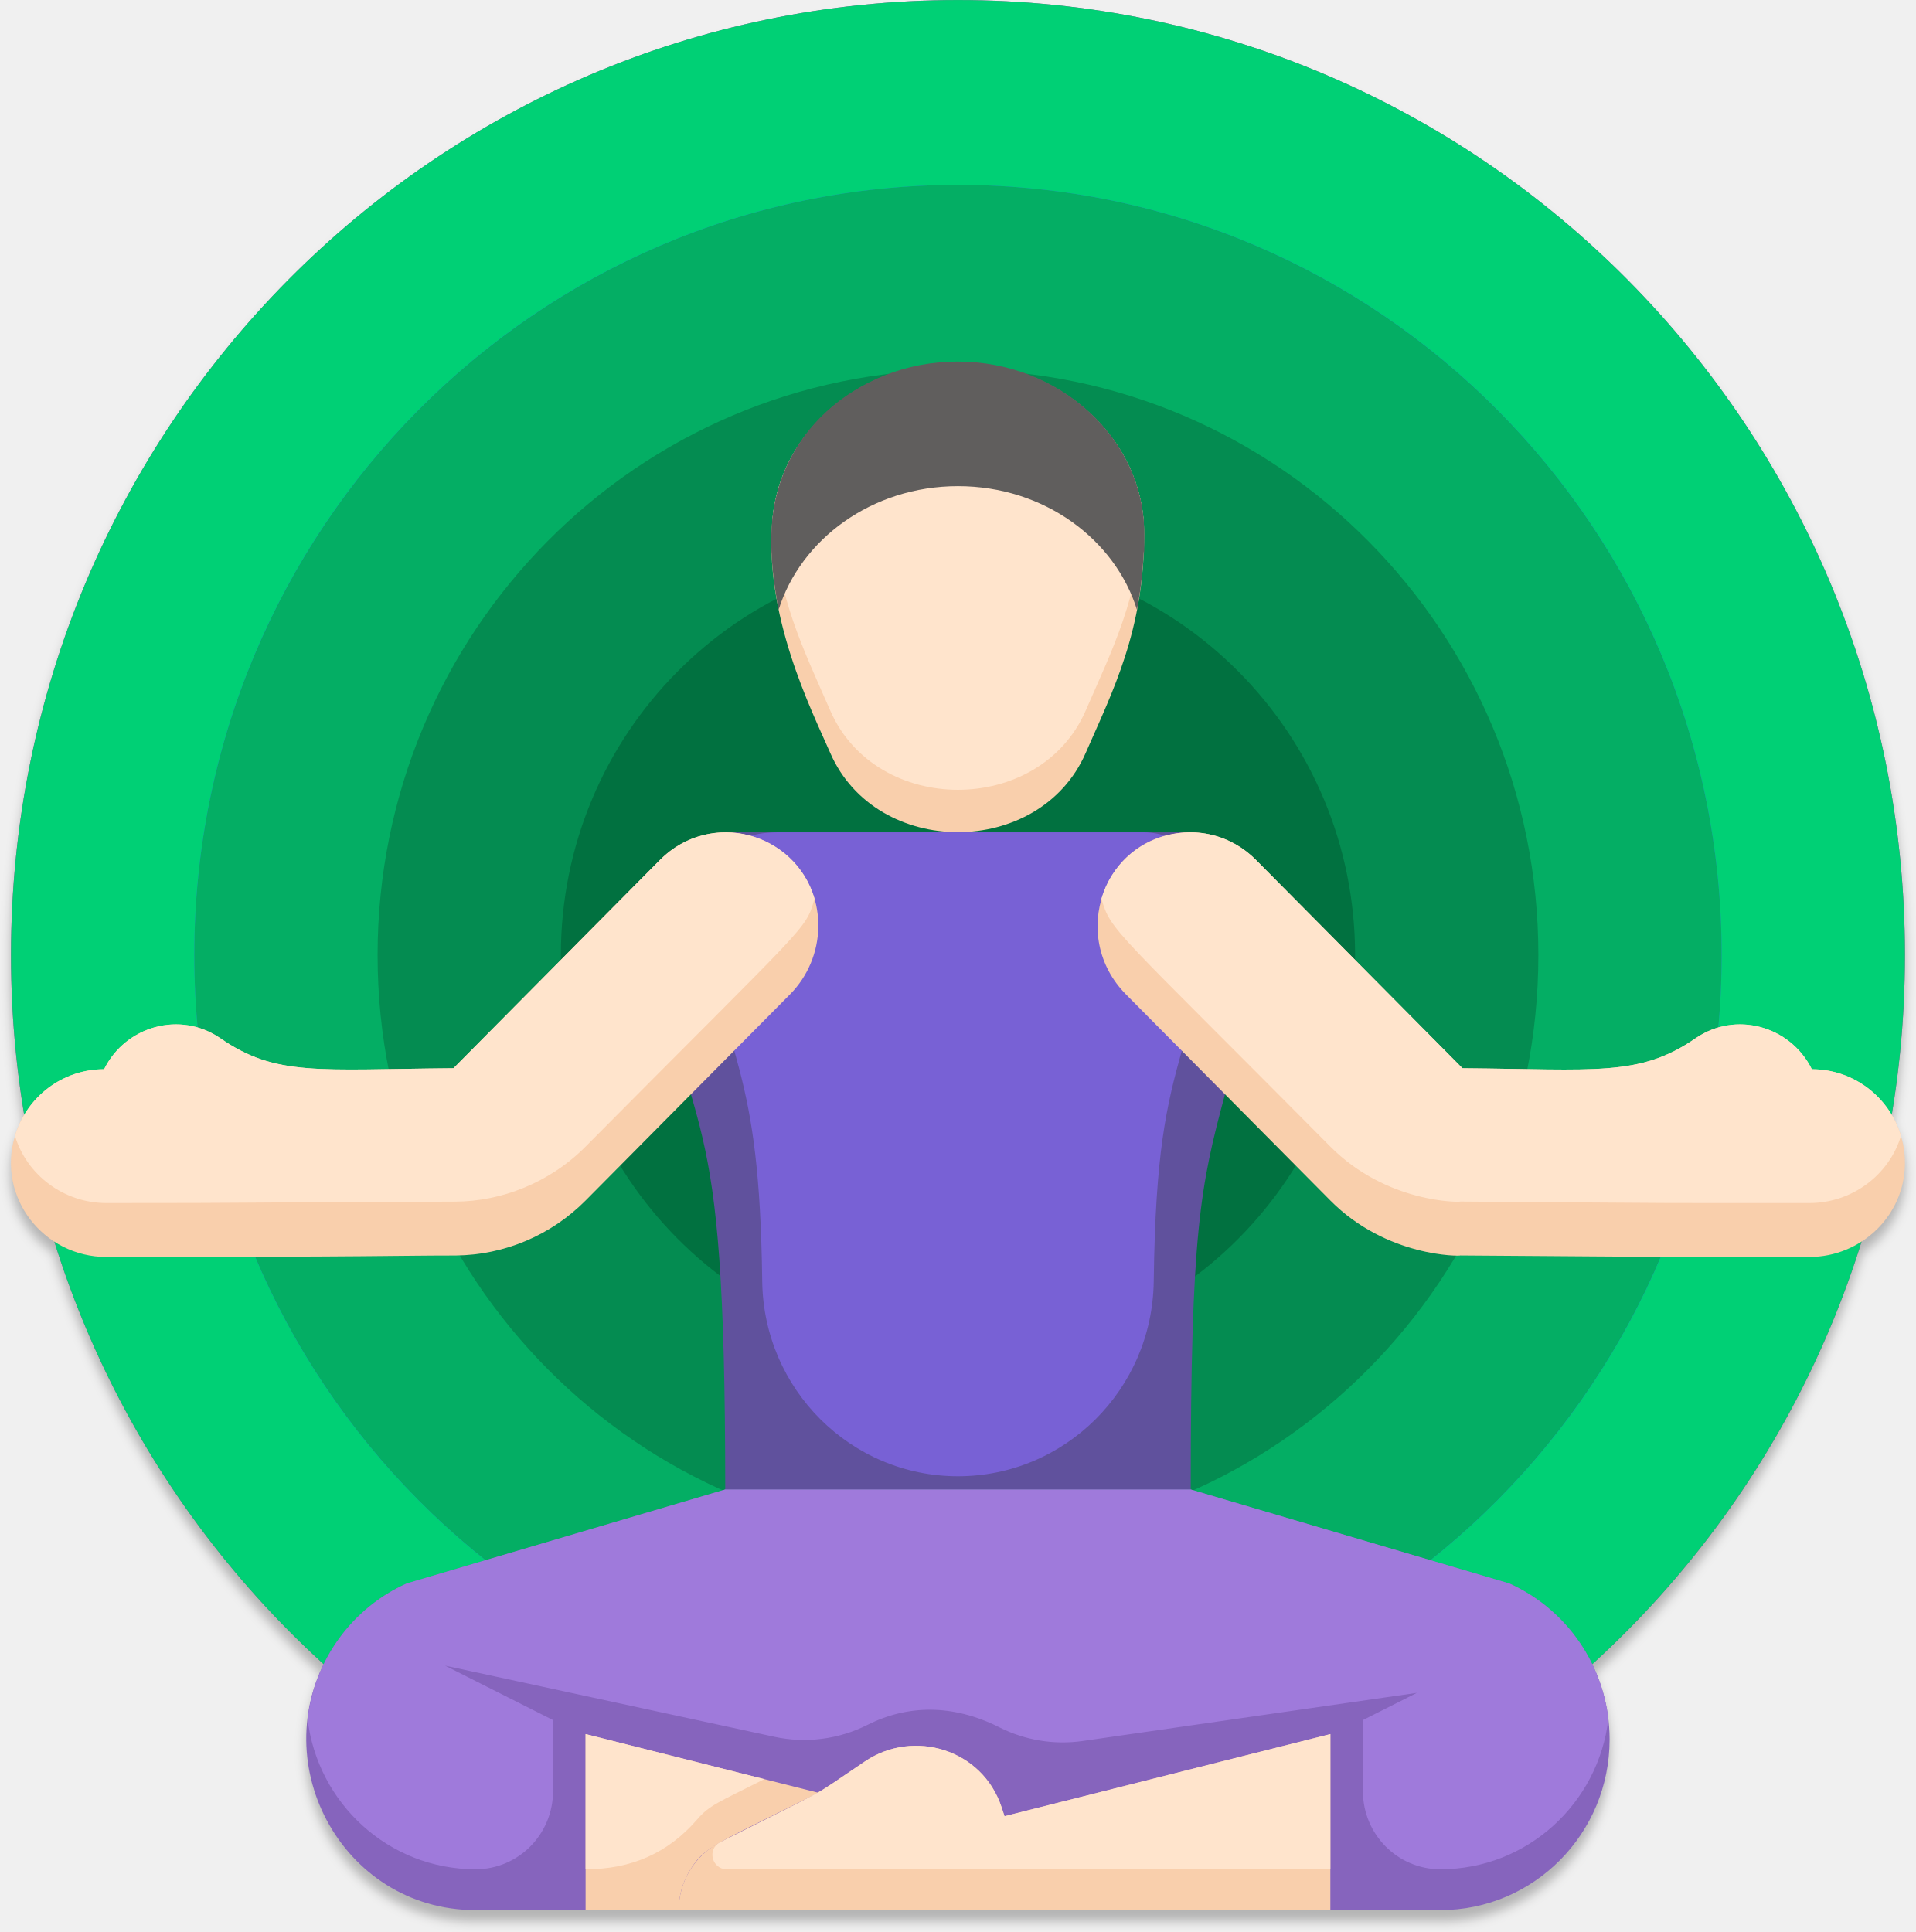
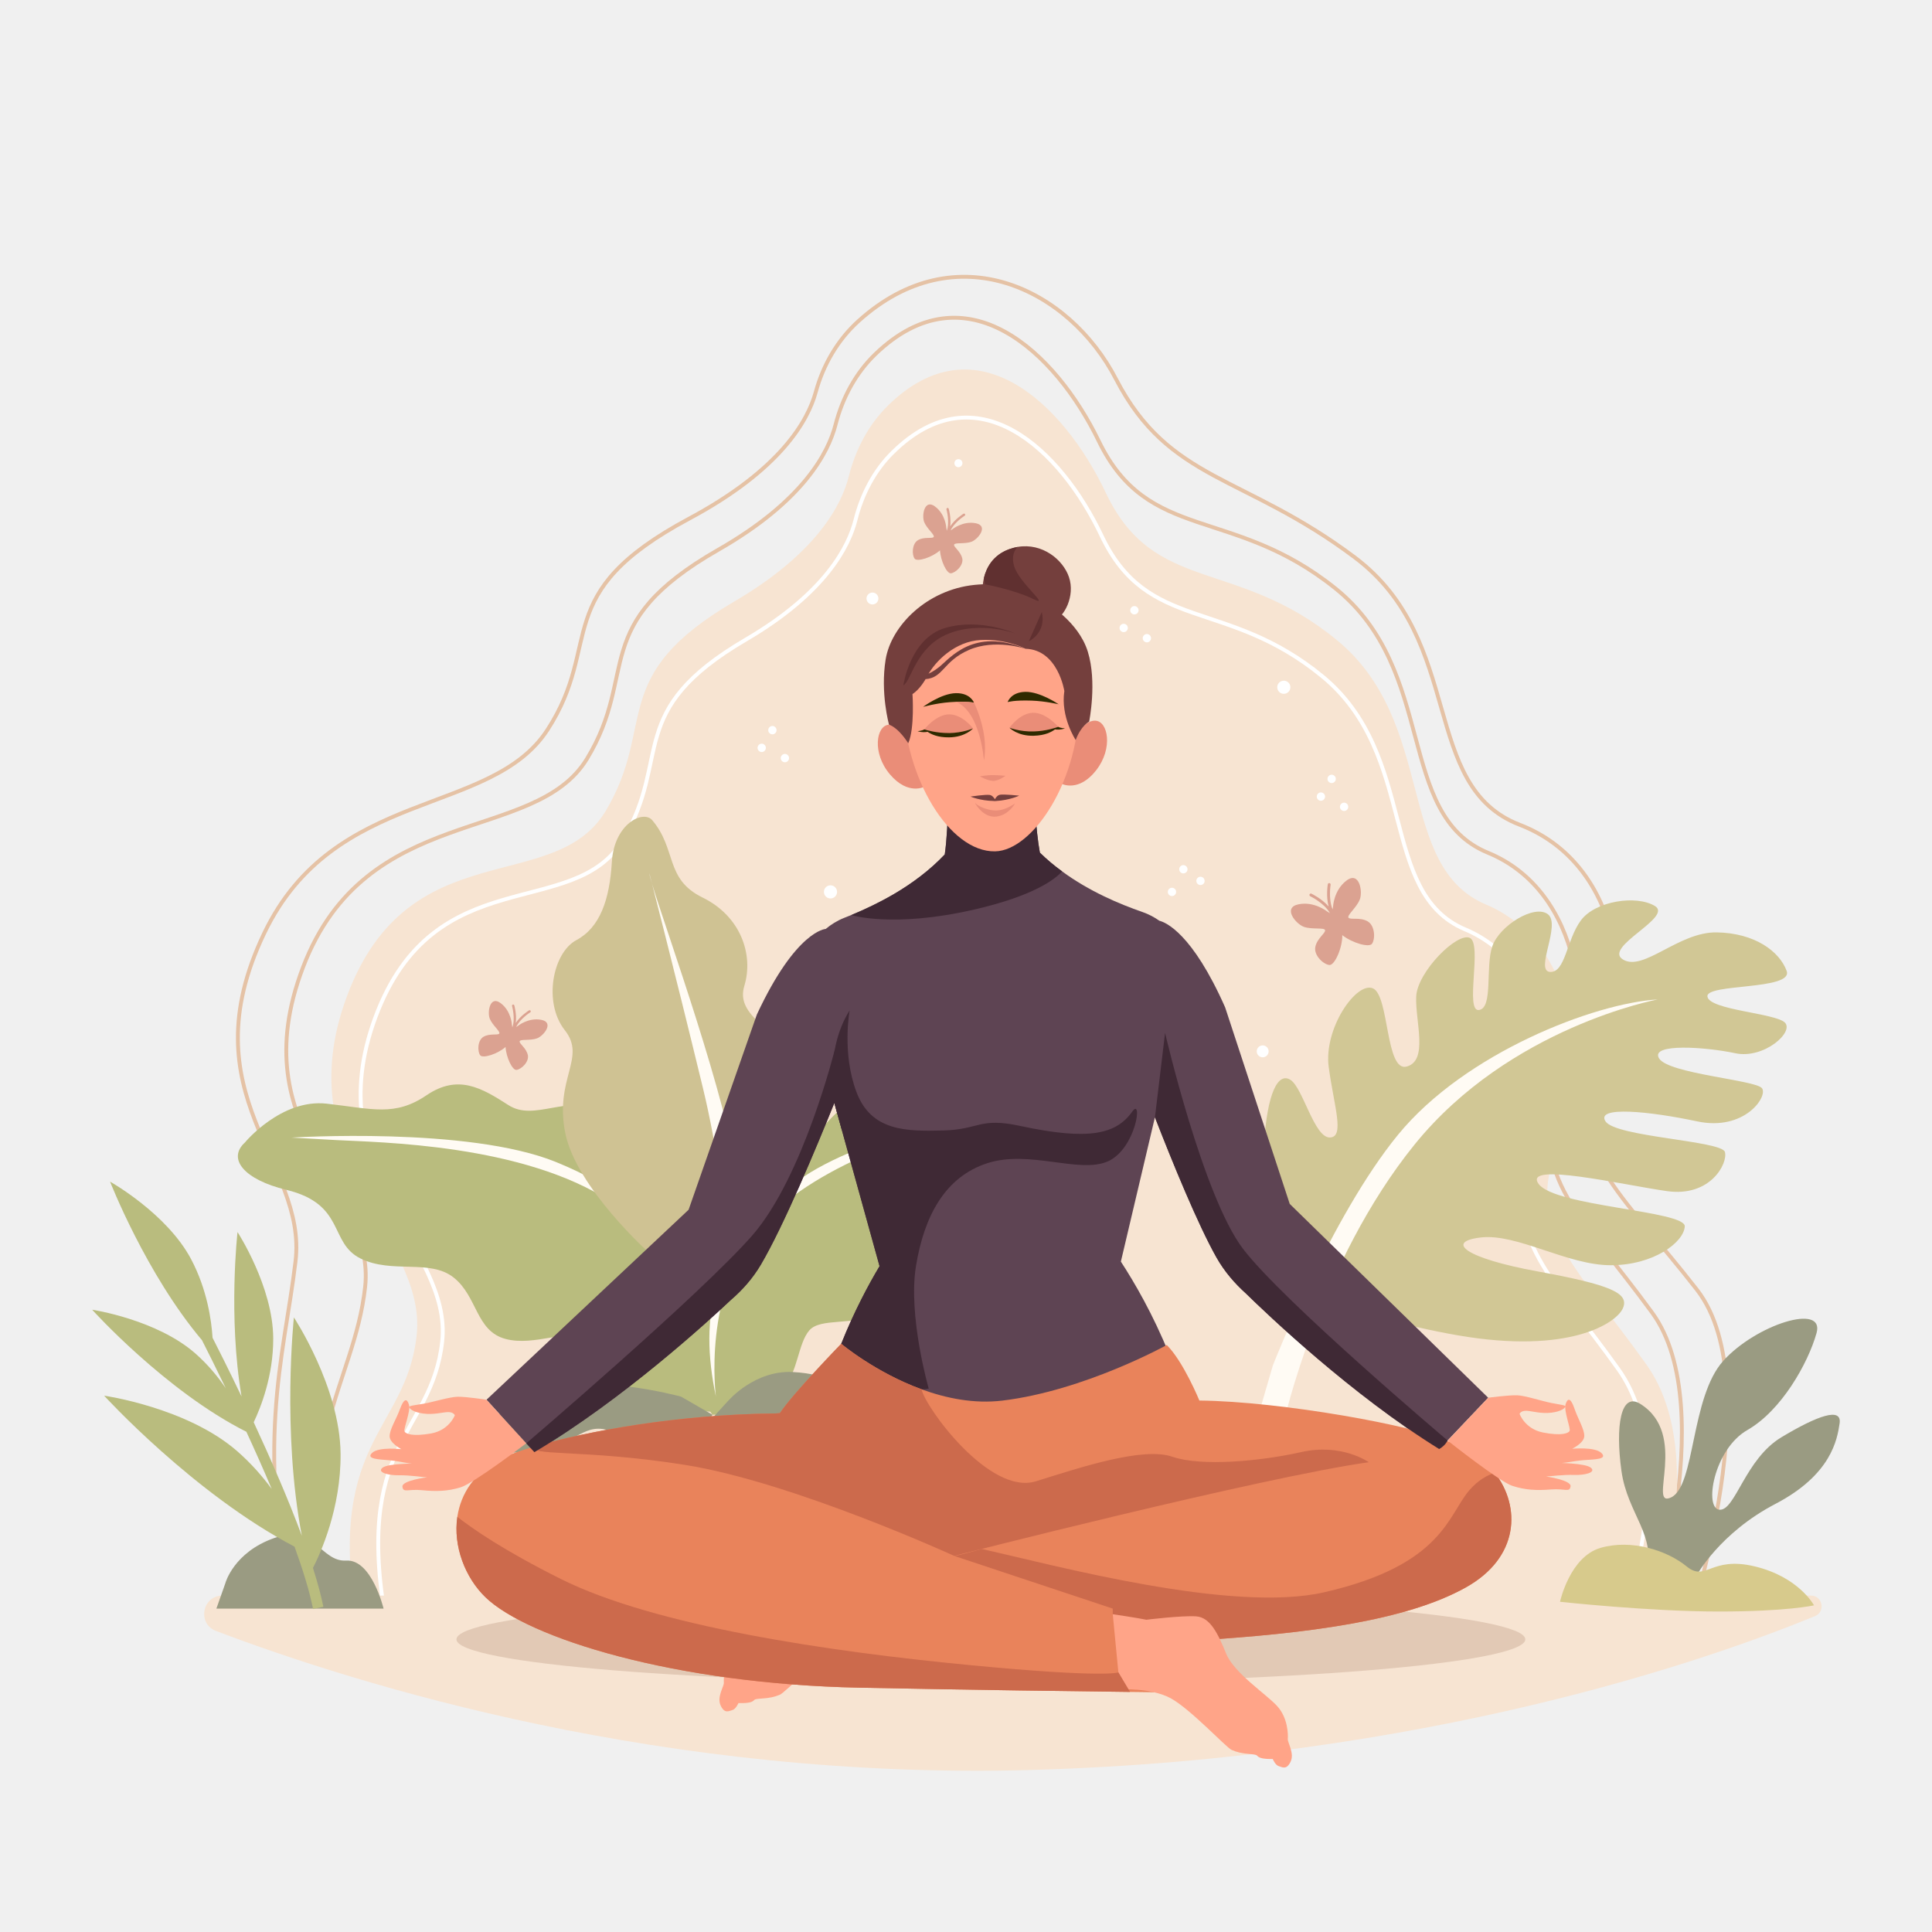
- <svg xmlns="http://www.w3.org/2000/svg" width="702" height="708" viewBox="0 0 702 708" fill="none">
-   <g filter="url(#filter0_d)">
-     <path d="M351.014 699.981C542.647 699.981 697.996 543.289 697.996 350C697.996 156.71 542.647 0.018 351.014 0.018C159.381 0.018 4.032 156.71 4.032 350C4.032 543.289 159.381 699.981 351.014 699.981Z" fill="#AF469A" />
-     <path d="M351.014 699.981C542.647 699.981 697.996 543.289 697.996 350C697.996 156.71 542.647 0.018 351.014 0.018C159.381 0.018 4.032 156.71 4.032 350C4.032 543.289 159.381 699.981 351.014 699.981Z" fill="#00D075" />
-     <path d="M351.017 632.243C505.559 632.243 630.841 505.879 630.841 350C630.841 194.121 505.559 67.757 351.017 67.757C196.474 67.757 71.193 194.121 71.193 350C71.193 505.879 196.474 632.243 351.017 632.243Z" fill="#279ED6" />
-     <path d="M351.017 632.243C505.559 632.243 630.841 505.879 630.841 350C630.841 194.121 505.559 67.757 351.017 67.757C196.474 67.757 71.193 194.121 71.193 350C71.193 505.879 196.474 632.243 351.017 632.243Z" fill="#04AE64" />
-     <path d="M351.017 564.505C468.469 564.505 563.683 468.468 563.683 350C563.683 231.532 468.469 135.495 351.017 135.495C233.565 135.495 138.351 231.532 138.351 350C138.351 468.468 233.565 564.505 351.017 564.505Z" fill="#048C51" />
-     <path d="M351.017 496.766C431.379 496.766 496.525 431.057 496.525 350C496.525 268.943 431.379 203.234 351.017 203.234C270.655 203.234 205.508 268.943 205.508 350C205.508 431.057 270.655 496.766 351.017 496.766Z" fill="#017140" />
-     <path d="M419.238 195.556C419.238 231.046 407.747 253.174 397.789 275.982C380.935 314.587 321.119 314.634 304.244 275.982C297.303 260.082 279.576 225.133 283.103 189.545C286.365 158.286 315.002 132.997 351.017 132.997C388.058 132.997 419.238 160.41 419.238 195.556Z" fill="#F9CFAC" />
-     <path d="M418.93 189.545C417.054 219.344 407.88 237.344 397.789 260.458C380.936 299.064 321.119 299.11 304.244 260.458C293.965 236.915 285.019 219.352 283.104 189.545C288.51 137.722 358.088 113.555 399.258 151.315C410.144 161.306 417.377 174.656 418.93 189.545Z" fill="#FFE4CC" />
-     <path d="M419.238 195.556C419.238 205.268 418.299 214.643 416.594 223.428C408.616 197.819 382.749 178.156 351.017 178.156C319.372 178.156 293.352 197.737 285.303 223.428C283.509 214.091 282.368 204.748 282.643 195.63C283.742 159.309 312.972 132.997 351.015 132.997C388.438 132.997 419.238 160.75 419.238 195.556Z" fill="#605E5D" />
-     <path d="M419.239 195.556C419.239 212.977 421.097 194.169 401.47 176.138C373.622 150.609 328.429 150.594 300.565 176.138C281.031 194.051 282.796 212.961 282.796 195.556C282.796 161.323 312.877 132.496 350.921 132.496C388.342 132.496 419.239 160.75 419.239 195.556Z" fill="#605E5D" />
-     <path d="M453.642 313.929C448.241 308.468 441.274 305.518 434.18 305.081C432.892 304.993 443.771 305.025 269.714 305.025C261.865 305.025 254.182 308.073 248.391 313.929C235.17 330.603 236.398 329.046 235.701 329.947C253.73 427.308 265.737 393.447 265.737 545.846H436.296C436.296 451.557 439.813 434.598 448.857 401.001C465.325 341.904 460.208 355.477 461.365 353.711C463.807 343.281 466.332 330.295 466.332 329.918C465.637 329.063 467.218 331.05 453.642 313.929Z" fill="#60519D" />
-     <path d="M436.935 312.48C432.016 307.504 425.547 305.023 419.09 305.023C404.738 305.023 299.892 305.023 285.391 305.023C268.168 305.023 265.157 312.319 254.479 325.885C266.745 391.899 278.265 389.874 279.291 469.533C279.802 509.139 311.749 540.988 351.018 540.988C390.178 540.988 422.234 509.247 422.746 469.533C423.354 422.284 427.395 405.32 433.01 385.089C444.64 343.242 442.616 348.129 443.394 345.775C445.09 338.607 447.559 326.341 447.559 325.871C446.969 325.148 448.397 326.944 436.935 312.48Z" fill="#7861D5" />
-     <path d="M289.469 364.394C249.415 404.796 262.101 391.998 214.575 439.937C201.927 452.694 184.815 459.92 166.949 460.089C144.94 460.089 140.263 460.625 38.957 460.625C15.996 460.625 -1.294 438.726 5.49 416.271C9.806 401.759 23.062 391.828 38.145 391.828C46.05 375.882 66.128 370.406 80.721 380.468C101.205 394.61 116.509 391.861 166.165 391.462L241.843 315.115C255.258 301.612 276.924 301.657 290.281 315.312C303.535 328.916 302.797 350.951 289.469 364.394Z" fill="#F9CFAC" />
-     <path d="M589.781 637.424C589.781 671.961 562.035 699.982 527.759 699.982H174.274C124.804 699.982 95.705 644.532 122.268 603.339C128.673 593.387 137.872 585.267 149.075 580.253L265.738 545.844H436.296L552.959 580.253C575.38 590.302 589.781 612.747 589.781 637.424Z" fill="#8664BD" />
-     <path d="M589.336 629.978C585.677 660.796 559.683 685.016 527.759 685.016C512.139 685.016 499.395 672.251 499.395 656.406V630.341L519.178 620.364L396.772 638.001C386.302 639.51 375.624 637.762 366.165 632.991C349.034 624.352 332.399 624.764 317.871 632.091C307.316 637.414 295.273 638.961 283.723 636.464L163.071 610.386L202.639 630.341V656.406C202.639 672.207 189.939 685.016 174.274 685.016C142.418 685.016 116.367 660.865 112.698 629.978C115.268 608.219 129.039 589.221 149.075 580.253L265.737 545.844H436.296L552.959 580.253C573.077 589.27 586.764 608.277 589.336 629.978Z" fill="#9F7ADB" />
-     <path d="M299.851 656.979C262.132 676.001 258.457 676.426 253.025 685.016C250.244 689.406 248.685 694.57 248.685 699.982H214.57V635.478C291.248 654.809 274.447 650.573 299.851 656.979Z" fill="#F9CFAC" />
-     <path d="M487.462 635.478V699.982H248.685C248.685 689.328 254.721 679.739 263.944 675.088C307.077 653.334 295.349 660.003 317.038 645.417C334.693 633.558 359.943 640.912 367.005 662.316L368.068 665.571L487.462 635.478Z" fill="#F9CFAC" />
-     <path d="M280.067 651.99C262.956 660.62 260.007 661.502 255.497 666.709C244.858 679 231.472 685.016 214.57 685.016V635.478L280.067 651.99Z" fill="#FFE4CC" />
-     <path d="M487.462 635.478V685.016H266.258C260.908 685.016 258.879 677.642 263.942 675.088C307.076 653.334 295.347 660.003 317.036 645.417C334.692 633.558 359.942 640.912 367.003 662.316L368.066 665.57L487.462 635.478Z" fill="#FFE4CC" />
-     <path d="M697.999 426.516C697.845 445.539 681.895 460.625 663.021 460.625C599.47 460.625 627.805 460.735 535.043 460.075C535.313 460.342 508.172 460.829 487.459 439.937C448.601 400.743 443.928 396.031 412.564 364.394C391.512 343.158 404.26 306.786 434.18 305.081C443.244 304.476 453.013 307.889 460.19 315.115L535.869 391.462C584.608 391.854 600.729 394.679 621.313 380.468C635.906 370.406 655.983 375.882 663.888 391.828C682.803 391.828 698.15 407.307 697.999 426.516Z" fill="#F9CFAC" />
-     <path d="M298.452 329.312C295.052 341.109 297.155 336.886 214.574 420.18C201.42 433.448 183.697 440.288 166.795 440.346C72.631 440.665 100.559 440.868 38.957 440.868C23.385 440.868 9.799 430.58 5.49 416.271C9.806 401.759 23.061 391.828 38.145 391.828C46.05 375.882 66.128 370.406 80.721 380.468C101.205 394.61 116.509 391.861 166.165 391.462L241.843 315.115C260.361 296.477 291.372 305.087 298.452 329.312Z" fill="#FFE4CC" />
-     <path d="M696.544 416.257C692.22 430.566 678.621 440.868 663.021 440.868C599.47 440.868 627.805 440.978 535.043 440.318C535.313 440.585 508.172 441.071 487.459 420.18C408.002 340.035 407.084 341.461 403.582 329.312C410.713 304.907 441.751 296.556 460.19 315.115L535.869 391.462C584.608 391.854 600.729 394.679 621.313 380.468C635.906 370.406 655.983 375.882 663.888 391.828C678.946 391.828 692.218 401.747 696.544 416.257Z" fill="#FFE4CC" />
+ <svg xmlns="http://www.w3.org/2000/svg" viewBox="0 0 500 500">
+   <defs>
+     <style>
+       .cls-1 {
+         fill: #2f2a00;
+       }
+ 
+       .cls-2 {
+         fill: #fff;
+       }
+ 
+       .cls-3 {
+         fill: #fffbf4;
+       }
+ 
+       .cls-4 {
+         fill: #e9835b;
+       }
+ 
+       .cls-5 {
+         stroke: #fff;
+       }
+ 
+       .cls-5, .cls-6, .cls-7 {
+         fill: none;
+       }
+ 
+       .cls-5, .cls-7 {
+         stroke-miterlimit: 10;
+       }
+ 
+       .cls-8 {
+         fill: #3f2935;
+       }
+ 
+       .cls-9 {
+         fill: #dba291;
+       }
+ 
+       .cls-10 {
+         fill: #ffa488;
+       }
+ 
+       .cls-11 {
+         fill: #9a9b82;
+       }
+ 
+       .cls-12 {
+         fill: #cfc293;
+       }
+ 
+       .cls-13 {
+         fill: #603030;
+       }
+ 
+       .cls-14 {
+         fill: #b9bc7e;
+       }
+ 
+       .cls-15 {
+         fill: #f7e4d2;
+       }
+ 
+       .cls-16 {
+         fill: #d1c795;
+       }
+ 
+       .cls-17 {
+         fill: #743f3d;
+       }
+ 
+       .cls-18 {
+         fill: #d7ca8c;
+       }
+ 
+       .cls-19 {
+         fill: #e2c9b5;
+       }
+ 
+       .cls-20 {
+         fill: #ea8d78;
+       }
+ 
+       .cls-21 {
+         fill: #5e4453;
+       }
+ 
+       .cls-7 {
+         stroke: #e5c2a5;
+       }
+ 
+       .cls-22 {
+         fill: #cc6a4c;
+       }
+     </style>
+   </defs>
+   <g id="BACKGROUND">
+     <rect class="cls-6" width="500" height="500" />
  </g>
-   <defs>
-     <filter id="filter0_d" x="0" y="0" width="702" height="708" filterUnits="userSpaceOnUse" color-interpolation-filters="sRGB">
-       <feFlood flood-opacity="0" result="BackgroundImageFix" />
-       <feColorMatrix in="SourceAlpha" type="matrix" values="0 0 0 0 0 0 0 0 0 0 0 0 0 0 0 0 0 0 127 0" />
-       <feOffset dy="4" />
-       <feGaussianBlur stdDeviation="2" />
-       <feColorMatrix type="matrix" values="0 0 0 0 0 0 0 0 0 0 0 0 0 0 0 0 0 0 0.25 0" />
-       <feBlend mode="normal" in2="BackgroundImageFix" result="effect1_dropShadow" />
-       <feBlend mode="normal" in="SourceGraphic" in2="effect1_dropShadow" result="shape" />
-     </filter>
-   </defs>
+   <g id="OBJECT">
+     <g>
+       <path class="cls-7" d="M425.9,424.8s19.89-60.06,1.71-85.03c-18.18-24.97-32.6-35.99-23.49-56.13,9.11-20.14,5.05-53.05-19.02-62.94-24.08-9.89-12.9-47.1-39.56-68.47-26.66-21.37-48.39-11.7-61.17-38.06-11.22-23.15-34.51-44.97-57.81-22.54-5.11,4.92-8.54,11.33-10.32,18.27-1.86,7.26-8.37,19.82-30.35,32.38-33.82,19.33-20.41,31.79-33.99,54.11-13.58,22.33-57.13,11.09-73.47,53.92-16.34,42.83,18.92,57.21,16.06,82.81-2.86,25.6-19.8,39.57-9.48,90.97" />
+       <path class="cls-7" d="M435.51,425.45s23.27-66.45,3.65-91.68c-19.62-25.24-35.17-36.37-25.34-56.72s5.45-53.61-20.52-63.6c-25.98-9.99-13.92-47.6-42.68-69.19-28.76-21.59-48.01-19.53-61.8-46.16-12.11-23.39-41.43-37.74-66.58-15.07-5.51,4.97-9.21,11.45-11.13,18.46-2.01,7.33-9.03,20.03-32.75,32.72-36.49,19.53-22.02,32.12-36.68,54.68-14.66,22.56-55.17,14.82-73.29,52.61-20.2,42.14,11.18,59.08,8.09,84.95-3.09,25.87-10.84,46.41,.29,98.35" />
+       <path class="cls-15" d="M229.74,105.03c-4.99,4.92-8.34,11.33-10.08,18.27-1.82,7.26-8.18,19.82-29.65,32.38-33.03,19.33-19.93,31.79-33.2,54.11-13.27,22.33-51.06,5.2-67.02,48.03-15.96,42.83,20.83,62.16,18.04,87.77s-24.76,27.11-14.68,78.51H426.11s17.76-45.95,0-70.93c-17.76-24.97-31.84-36-22.94-56.13,8.9-20.14,4.94-53.05-18.58-62.94-23.52-9.89-12.6-47.1-38.64-68.47-26.04-21.37-47.26-11.7-59.75-38.06-10.96-23.15-33.71-44.97-56.47-22.54Z" />
+       <path class="cls-5" d="M231.05,117.06c-4.77,4.7-7.98,10.84-9.64,17.47-1.74,6.94-7.82,18.96-28.36,30.98-31.59,18.49-19.07,30.41-31.76,51.76-12.69,21.35-48.84,4.97-64.11,45.94-15.26,40.97,19.93,59.46,17.26,83.95-2.67,24.49-23.68,25.93-14.04,75.09H418.88s16.99-43.95,0-67.84c-16.99-23.89-30.45-34.43-21.94-53.69,8.51-19.26,4.72-50.75-17.77-60.2s-12.05-45.05-36.95-65.49c-24.9-20.44-45.21-11.2-57.15-36.41-10.49-22.14-32.24-43.02-54.01-21.56Z" />
+       <path class="cls-9" d="M353.94,238.44c-1.96-1.14-4.54-.32-4.96-.95s2.11-2.61,2.93-4.69c.82-2.07-.1-7.44-3.44-4.91-3.34,2.53-3.49,6.84-3.49,6.84,0,0-.05,.24-.1,.63-1.13-2.67-.52-6.34-.52-6.39,.03-.2-.1-.39-.3-.43-.21-.03-.39,.1-.42,.3-.03,.16-.51,3.1,.21,5.76-1.76-2.02-4.31-3.25-4.45-3.32-.18-.09-.4,0-.49,.18-.09,.18,0,.4,.18,.49,.04,.02,3.68,1.77,5.1,4.4-.44-.32-.75-.48-.75-.48,0,0-3.36-2.7-7.45-1.82-4.09,.88-.63,5.08,1.47,5.82,2.1,.74,5.25,.11,5.46,.84,.21,.74-2.1,2.15-2.52,4.38-.42,2.23,2.2,4.55,3.67,4.65,1.33,.09,3.35-4.38,3.32-7.72,2.58,2.03,6.91,3.26,7.67,2.24,.88-1.18,.84-4.68-1.12-5.82Z" />
+       <path class="cls-9" d="M136.6,273.06c-.37-1.83-2.28-2.97-2.11-3.58,.16-.61,2.76-.12,4.48-.75s4.52-4.11,1.15-4.79c-3.37-.68-6.1,1.57-6.1,1.57,0,0-.18,.1-.44,.28,1.02-2.15,3.61-3.78,3.64-3.79,.14-.09,.19-.27,.1-.42-.09-.15-.27-.19-.41-.1-.11,.07-2.19,1.37-3.43,3.26,.29-2.18-.35-4.43-.38-4.55-.05-.16-.21-.25-.37-.21-.16,.05-.25,.21-.21,.37,0,.03,.91,3.23,.07,5.54-.04-.44-.11-.72-.11-.72,0,0-.17-3.54-2.94-5.58-2.77-2.04-3.47,2.38-2.78,4.07,.69,1.69,2.79,3.29,2.45,3.82-.34,.53-2.46-.12-4.07,.83s-1.6,3.83-.86,4.8c.67,.87,4.51-.32,6.56-2.16,.15,2.69,1.75,6.03,2.8,5.94,1.21-.1,3.34-2.03,2.97-3.86Z" />
+       <path class="cls-9" d="M249.03,144.54c-.37-1.83-2.28-2.97-2.11-3.58,.16-.61,2.76-.12,4.48-.75,1.72-.63,4.52-4.11,1.15-4.79-3.37-.68-6.1,1.57-6.1,1.57,0,0-.18,.1-.44,.28,1.02-2.15,3.61-3.78,3.64-3.79,.14-.09,.19-.27,.1-.42-.09-.15-.27-.19-.41-.1-.11,.07-2.19,1.37-3.43,3.26,.29-2.18-.35-4.43-.38-4.55-.05-.16-.21-.25-.37-.21-.16,.05-.25,.21-.21,.37,0,.03,.91,3.23,.07,5.54-.04-.44-.11-.72-.11-.72,0,0-.17-3.54-2.94-5.58-2.77-2.04-3.47,2.38-2.78,4.07,.69,1.69,2.79,3.29,2.45,3.82-.34,.53-2.46-.12-4.07,.83-1.6,.96-1.6,3.83-.86,4.8,.67,.87,4.51-.32,6.56-2.16,.15,2.69,1.75,6.03,2.8,5.94,1.21-.1,3.34-2.03,2.97-3.86Z" />
+       <g>
+         <path class="cls-2" d="M197.99,194.19c-.35,.48-1.03,.58-1.5,.22-.48-.35-.58-1.03-.22-1.51,.35-.48,1.03-.58,1.5-.22,.48,.35,.58,1.03,.22,1.51Z" />
+         <path class="cls-2" d="M200.76,189.61c-.35,.48-1.03,.58-1.5,.22-.48-.35-.58-1.03-.22-1.51s1.03-.58,1.5-.22,.58,1.03,.22,1.51Z" />
+         <path class="cls-2" d="M203.99,196.84c-.35,.48-1.03,.58-1.5,.22-.48-.35-.58-1.03-.22-1.51,.35-.48,1.03-.58,1.5-.22,.48,.35,.58,1.03,.22,1.51Z" />
+       </g>
+       <g>
+         <path class="cls-2" d="M342.71,206.8c-.35,.48-1.03,.58-1.5,.22s-.58-1.03-.22-1.51,1.03-.58,1.5-.22c.48,.35,.58,1.03,.22,1.51Z" />
+         <path class="cls-2" d="M345.49,202.22c-.35,.48-1.03,.58-1.5,.22-.48-.35-.58-1.03-.22-1.51,.35-.48,1.03-.58,1.5-.22,.48,.35,.58,1.03,.22,1.51Z" />
+         <path class="cls-2" d="M348.71,209.45c-.35,.48-1.03,.58-1.5,.22-.48-.35-.58-1.03-.22-1.51s1.03-.58,1.5-.22c.48,.35,.58,1.03,.22,1.51Z" />
+       </g>
+       <g>
+         <path class="cls-2" d="M291.67,163.16c-.35,.48-1.03,.58-1.5,.22-.48-.35-.58-1.03-.22-1.51,.35-.48,1.03-.58,1.5-.22,.48,.35,.58,1.03,.22,1.51Z" />
+         <path class="cls-2" d="M294.44,158.58c-.35,.48-1.03,.58-1.5,.22-.48-.35-.58-1.03-.22-1.51s1.03-.58,1.5-.22c.48,.35,.58,1.03,.22,1.51Z" />
+         <path class="cls-2" d="M297.67,165.81c-.35,.48-1.03,.58-1.5,.22-.48-.35-.58-1.03-.22-1.51s1.03-.58,1.5-.22c.48,.35,.58,1.03,.22,1.51Z" />
+       </g>
+       <g>
+         <path class="cls-2" d="M305.57,225.79c-.46-.38-.52-1.06-.14-1.51,.38-.46,1.06-.52,1.51-.14,.46,.38,.52,1.06,.14,1.51-.38,.46-1.06,.52-1.51,.14Z" />
+         <path class="cls-2" d="M310,228.8c-.46-.38-.52-1.06-.14-1.51,.38-.46,1.06-.52,1.51-.14s.52,1.06,.14,1.51c-.38,.46-1.06,.52-1.51,.14Z" />
+         <path class="cls-2" d="M302.62,231.65c-.46-.38-.52-1.06-.14-1.51,.38-.46,1.06-.52,1.51-.14,.46,.38,.52,1.06,.14,1.51-.38,.46-1.06,.52-1.51,.14Z" />
+       </g>
+       <path class="cls-2" d="M150.76,248.38c0,.76-.61,1.37-1.37,1.37s-1.37-.61-1.37-1.37,.61-1.37,1.37-1.37,1.37,.61,1.37,1.37Z" />
+       <path class="cls-2" d="M333.95,177.86c0,.94-.76,1.7-1.7,1.7s-1.7-.76-1.7-1.7,.76-1.7,1.7-1.7,1.7,.76,1.7,1.7Z" />
+       <path class="cls-2" d="M216.63,230.82c0,.94-.76,1.7-1.7,1.7s-1.7-.76-1.7-1.7,.76-1.7,1.7-1.7,1.7,.76,1.7,1.7Z" />
+       <path class="cls-2" d="M249.08,119.87c0,.57-.46,1.04-1.04,1.04s-1.04-.46-1.04-1.04,.46-1.04,1.04-1.04,1.04,.46,1.04,1.04Z" />
+       <path class="cls-2" d="M328.32,272.09c0,.85-.69,1.54-1.54,1.54s-1.54-.69-1.54-1.54,.69-1.54,1.54-1.54,1.54,.69,1.54,1.54Z" />
+       <path class="cls-2" d="M227.33,154.89c0,.85-.69,1.54-1.54,1.54s-1.54-.69-1.54-1.54,.69-1.54,1.54-1.54,1.54,.69,1.54,1.54Z" />
+     </g>
+     <g>
+       <path class="cls-15" d="M57.58,412.93H468.66c3.03,0,3.86,4.17,1.06,5.32-27.49,11.3-100.41,36.88-202.6,39.81-95.03,2.72-174.42-22.01-211.22-35.97-4.92-1.87-3.58-9.15,1.68-9.15Z" />
+       <g>
+         <path class="cls-14" d="M194.6,326.82c-.91-16.24-17.93-19.5-19.63-23.54-1.7-4.04-4.45-12.31-16.7-16.2-12.25-3.9-19.88,3.31-26.74-1.11-6.87-4.41-12.98-8.06-21.16-2.51-8.18,5.55-13.98,3.51-25.8,2.17-11.81-1.34-21.2,10.06-21.2,10.06-4.62,4.24-.16,9.61,10.73,12.24,15.38,3.72,10.99,13.71,19.19,17.76,8.2,4.05,17.95,.04,24.12,4.94,6.18,4.9,5.71,13.79,13.36,15.87,7.65,2.09,16.67-2.99,21.05,.01,4.38,3.01,6.76,11.91,11.98,14.99,5.22,3.08,20,3.84,20,3.84l3.57-.86s8.13-21.41,7.22-37.65Z" />
+         <path class="cls-3" d="M184.95,359.36s-3.86-33.15-26.65-48.24c-22.8-15.1-60.18-15.46-71.51-16.08l-11.33-.63s45.75-2.91,68.43,6.32c31.15,12.67,40.03,33.37,41.06,58.64Z" />
+         <path class="cls-12" d="M168.23,324.47s-19.06-17.03-21.93-31.2,5.55-19.47-.12-26.64c-5.67-7.18-3.14-20.05,2.97-23.32,6.11-3.27,8.61-10.4,9.2-20.26s8.11-13.53,10.44-10.79c6.41,7.53,3.22,15.23,13.03,20.02,9.81,4.79,13.28,14.71,10.82,22.84-2.46,8.12,8.35,10.72,15.51,23.12s1.97,22.77-1.06,30.55c-3.04,7.78,5.38,17.15,2.32,26.12-3.06,8.97-24.15,23.73-24.15,23.73,0,0-10.2-3.77-17.03-34.15Z" />
+         <path class="cls-3" d="M168.04,225.98s6.29,24.27,13.87,55.56c7.58,31.29,8.86,69.88,8.86,69.88,0,0,4.39-28.01-1.3-54.29-5.69-26.28-20.95-67.1-21.43-71.15Z" />
+         <path class="cls-14" d="M170.79,337.13c-2.6-13.33,10.51-19.47,11.06-23.09,.55-3.62,1.07-10.88,10.19-16.55,9.12-5.67,16.77-1.41,21.43-6.39,4.65-4.98,8.85-9.19,16.62-6.38,7.77,2.81,12.04-.03,21.33-3.54,9.29-3.51,19.23,3.79,19.23,3.79,4.61,2.48,2.11,7.74-6.17,12.11-11.69,6.17-6.08,13.36-11.89,18.32-5.81,4.96-14.52,3.72-18.52,8.95-4,5.24-1.79,12.34-7.56,15.6-5.76,3.26-14.11,1-17.04,4.33-2.93,3.33-3.03,11.03-6.62,14.6-3.6,3.56-15.41,7.22-15.41,7.22l-3.07,.03s-10.98-15.66-13.58-29Z" />
+         <path class="cls-3" d="M185.28,361.5s-3.69-27.63,11.67-44.54c15.36-16.91,45.55-24.88,54.6-27.71l9.05-2.83s-37.64,7.04-54.11,19.17c-22.62,16.66-25.56,35.24-21.2,55.91Z" />
+         <path class="cls-11" d="M176.27,361.45s-25.11-6.88-38.3-.84c-13.19,6.03-15.62,14.32-15.62,14.32,0,0,5.65,1.98,16.39,.47,10.74-1.5,12.35-7.87,19.84-4.84s9.95,5.94,16.25,4.13c6.3-1.81,9.54-8.56,9.54-8.56l-8.1-4.68Z" />
+         <path class="cls-11" d="M188.63,362.35s6.75-7.78,16.55-7.27c9.8,.52,11.52,3.93,16.31,4.15,4.8,.22,7.45-1.3,14,.94,6.48,2.21,10.32,5.25,10.32,5.25,0,0-6.66,9.64-17.03,7.14-10.37-2.5-18.21-4.11-21.61-.63-3.39,3.47-24.7-2.86-24.7-2.86l6.15-6.73Z" />
+       </g>
+       <g>
+         <path class="cls-16" d="M334,331.44s14.12,9.06,43.15,14.12c29.04,5.06,41.29-3.2,42.89-7.06,1.6-3.86-3.2-5.99-22.11-9.46-18.91-3.46-23.97-7.73-14.65-8.79,9.32-1.07,22.38,7.19,33.56,7.19s18.91-5.95,19.18-10.03c.27-4.08-33.56-5.15-37.83-11.01-4.26-5.86,21.93,.27,33.21,1.86,11.28,1.6,15.81-7.19,15.01-10.12-.8-2.93-28.24-3.88-30.9-7.93s11.45-2.61,23.71,0,18.38-6.45,16.78-8.58c-1.6-2.13-24.24-3.73-26.64-7.73s12.25-2.93,19.71-1.33c7.46,1.6,15.45-5.59,12.79-7.99-2.66-2.4-19.45-3.2-19.98-6.66-.53-3.46,22.36-1.6,20.5-6.66-1.86-5.06-8.25-9.8-18.1-9.96s-18.91,10.23-24.24,7.03c-5.33-3.2,13.05-10.92,8.26-13.85s-15.45-1.33-19.18,3.73c-3.73,5.06-4,13.59-7.99,13.32-4-.27,2.93-12.25-.53-14.92-3.46-2.66-12.52,2.93-14.38,8.26-1.86,5.33,.27,15.98-3.46,16.52-3.73,.53,.9-17.05-2.35-18.65-3.25-1.6-13.63,8.79-13.9,15.18s3.2,16.46-2.4,18.09c-5.59,1.62-4.53-18.35-8.79-20.22-4.26-1.86-12.79,10.35-11.45,20.36,1.33,10.01,4.26,18.19,.27,18.23-4,.03-6.93-12.75-10.12-14.88-3.2-2.13-6.08,3.2-6.9,16.78-.82,13.59,5.58,31.83,6.9,35.16Z" />
+         <path class="cls-3" d="M329.44,353.32s14.96-38.38,32.37-59.65c17.41-21.27,51-34.09,67.18-35.01,0,0-38.29,7.12-62.91,37.56-24.62,30.44-33.9,72.07-33.9,72.07l-6.72-1.32,3.97-13.64Z" />
+       </g>
+       <g>
+         <path class="cls-11" d="M58.33,409.7s2.14-7.96,12.62-11.65c10.49-3.69,12.04,6.22,18.65,5.83,6.6-.39,9.67,12.43,9.67,12.43H56l2.33-6.6Z" />
+         <path class="cls-14" d="M83.69,415.84c-.61-3.02-1.54-6.42-2.7-10.06,1.9-3.69,7.28-15.4,7.15-29.58-.16-17.21-12.08-35.25-12.08-35.25,0,0-3.13,29.44,2.06,56.52-3.59-9.69-8.2-20.2-12.46-29.39,1.81-3.8,5.08-11.98,5.05-21.68-.03-13.41-9.24-27.54-9.24-27.54,0,0-2.47,21.85,1.04,42.55-3.14-6.58-5.86-11.98-7.5-15.2-.29-4.54-1.41-12.5-5.54-20.31-6.27-11.86-20.98-20.09-20.98-20.09,0,0,9.27,23.83,23.78,41.03,1.31,2.58,3.52,6.97,6.16,12.43-2.02-2.96-4.59-6.1-7.83-8.96-10.06-8.87-26.74-11.35-26.74-11.35,0,0,18.96,21.04,39.9,31.58,2.18,4.72,4.42,9.74,6.56,14.8-2.42-3.29-5.39-6.69-8.97-9.81-12.98-11.29-34.4-14.33-34.4-14.33,0,0,23.19,25.41,49.27,39.07,2.16,5.96,3.88,11.52,4.8,16.11l2.66-.54Z" />
+       </g>
+       <g>
+         <path class="cls-11" d="M425.91,407.72h13.17s5.96-10.98,20.39-18.51c14.43-7.53,16-16.61,16.62-20.85,.63-4.24-5.65-2.05-15.06,3.6-9.41,5.65-11.92,19.01-16,18.76-4.08-.25-1.57-15.62,7.21-20.64,8.78-5.02,15.68-17.25,17.88-25.09s-15.68-2.2-24.15,7.21c-8.47,9.41-7.21,32.39-13.49,35.33-6.27,2.94,4.7-16.35-8-24.22-5.09-3.16-6.43,5.87-4.86,17.3,1.57,11.43,9.41,16.76,6.27,27.11Z" />
+         <path class="cls-18" d="M403.73,414.54s23.13,2.52,41,2.52,24.73-1.6,24.73-1.6c0,0-3.89-7.33-15.34-10.08-11.45-2.75-12.6,4.12-17.63,0-5.04-4.12-14.2-7.1-22.22-4.81-8.02,2.29-10.54,13.97-10.54,13.97Z" />
+       </g>
+       <ellipse class="cls-19" cx="256.44" cy="424.26" rx="138.31" ry="11.33" />
+     </g>
+     <g>
+       <path class="cls-21" d="M385.13,361.73l-10.51,11.08s0,.01-.01,.03l-1.98,2.07s-.02,.01-.02,.01l-.12,.13s-.03-.02-.04-.03c-22.68-14.03-44.56-34.93-50.07-40.32-2.83-2.55-5.49-5.6-7.55-9.24-4.84-8.57-11.38-24.58-15.94-36.3l-.6,2.55-8.21,34.79c3.51,5.39,8.32,13.65,12.44,23.83,2.09,5.17,4,10.85,5.47,16.88l-47.19,27.76v.7s-.63-.34-.63-.34l-.63,.36v-.7s-48.24-25.93-48.24-25.93c1.56-7.64,3.83-14.72,6.29-20.97,.04-.1,.08-.21,.12-.31,3.36-8.43,7.08-15.34,9.92-20.1l-9.69-35-1.31-4.71-.7-2.54c-4.61,11.45-13.11,31.86-19.04,41.89-2.13,3.6-4.83,6.6-7.73,9.09-5.6,5.28-27.92,25.79-50.86,39.4l-2.1-2.29-10.29-11.27,52.3-49.17,17.67-50.53c10.18-21.84,17.81-22.14,17.81-22.14h0c1.41-1.17,3.01-2.17,4.81-2.88,.58-.23,1.17-.46,1.78-.71h.01c3.45-1.43,7.31-3.24,11.18-5.51,4.56-2.69,9.12-6.04,13.03-10.18,.57-3.89,.78-9.42,.86-13.01,.04-2.14,.04-3.6,.04-3.6l11.12,1.14,11.07-1.57s.1,2.89,.36,6.51c.25,3.26,.61,7.12,1.16,10.06,1.81,1.78,3.75,3.4,5.76,4.85,6.97,5.13,14.74,8.42,20.85,10.54,1.58,.55,3.02,1.32,4.33,2.24,1.59,.4,8.49,3.16,17.02,22.43l16.71,50.85,51.36,50.16Z" />
+       <path class="cls-8" d="M274.88,225.51c-1.79,2.01-7.27,6.32-22.79,9.89-20.99,4.82-31.8,1.42-31.8,1.42h.01c3.45-1.43,7.31-3.24,11.18-5.51,4.56-2.69,9.12-6.04,13.03-10.18,.57-3.89,.78-9.42,.86-13.01l22.59,2.48c.25,3.26,.61,7.12,1.16,10.06,1.81,1.78,3.75,3.4,5.76,4.85Z" />
+       <path class="cls-8" d="M286.7,300.56c-7.37,3.26-20.24-3.06-31.17,.47-10.93,3.53-16.35,13.65-18.47,26.59-2.12,12.93,3.29,31.74,3.29,31.74,0,0-9.77,2.71-22.65-11.57,3.36-8.43,7.08-15.34,9.92-20.1l-11-39.71-.7-2.54s-2.62-13.58,3.96-23.93c0,0-2.05,11.07,1.8,21.18,3.84,10.11,12.91,10.11,22.37,9.88,9.46-.23,9.33-3.48,20.02-1.17,17.84,3.84,24.81,2.12,28.97-3.74,2.74-3.86,1,9.65-6.36,12.92Z" />
+       <path class="cls-20" d="M235.94,192.51s-2.53-5.17-5.87-4.96c-3.33,.2-4.45,7.32,.25,12.86,4.7,5.54,8.96,3.17,8.96,3.17l-3.34-11.06Z" />
+       <path class="cls-20" d="M277.75,191.7s2.33-5.26,5.67-5.19c3.34,.07,4.73,7.14,.25,12.86-4.48,5.72-8.83,3.51-8.83,3.51l2.91-11.18Z" />
+       <path class="cls-10" d="M279.25,181.04c.4,20.65-11.91,39.1-21.71,39.29-11.89,.23-23.39-19.16-23.76-38.42-.27-14.24,8.27-25.96,22.51-26.23,14.24-.27,22.67,11.12,22.95,25.36Z" />
+       <path class="cls-1" d="M238.89,182.94s3.34-.95,6.96-1.22c4.54-.33,6.21,.14,6.21,.14,0,0-.87-2.54-4.69-2.47-3.82,.07-8.48,3.55-8.48,3.55Z" />
+       <path class="cls-20" d="M251.83,188.52s-2.68-3.6-6.12-3.64c-3.44-.04-6.5,3.88-6.5,3.88,0,0,.94,1.03,5.83,1.24,5.01,.22,6.79-1.49,6.79-1.49Z" />
+       <path class="cls-1" d="M245.61,189.71c-3.24,.03-5.88-.78-6.33-.93l-.05-.02s0,0-.01,0c0,0-.02,0-.02,0,0,0,0,0,.01,0-.57,.37-1.74,.47-1.74,.47,1.21,.38,2.16,.25,2.59,.16,.94,.64,2.59,1.47,5.56,1.44,4.26-.05,6.19-2.31,6.19-2.31,0,0-2.65,1.16-6.21,1.2Z" />
+       <path class="cls-1" d="M273.98,182.27s-3.38-.82-7-.95c-4.54-.16-6.2,.38-6.2,.38,0,0,.77-2.57,4.59-2.65,3.82-.07,8.61,3.22,8.61,3.22Z" />
+       <path class="cls-20" d="M261.26,188.34s2.54-3.7,5.98-3.87c3.44-.17,6.64,3.63,6.64,3.63,0,0-.9,1.07-5.78,1.47-5,.41-6.84-1.22-6.84-1.22Z" />
+       <path class="cls-1" d="M275.63,188.5s-1.17-.05-1.76-.4c0,0,0,0,.01,0,0,0-.01,0-.02,0,0,0,0,0-.01,0l-.05,.03c-.44,.16-3.05,1.08-6.29,1.17-3.56,.1-6.25-.96-6.25-.96,0,0,2.01,2.19,6.28,2.07,2.97-.08,4.59-.98,5.5-1.65,.43,.08,1.39,.17,2.58-.26Z" />
+       <path class="cls-20" d="M253.59,200.9s1.83,1.11,3.33,1.19c1.5,.08,3.28-1.31,3.28-1.31,0,0-1.39-.15-3.06-.18-1.67-.04-3.54,.31-3.54,.31Z" />
+       <path class="cls-17" d="M257.72,207.3c3.7-.22,6.04-1.39,6.04-1.39,0,0-3.95-.42-4.97-.23-.63,.12-1.07,.72-1.31,1.16-.26-.43-.72-1.01-1.35-1.11-1.02-.16-4.96,.42-4.96,.42,0,0,2.39,1.07,6.09,1.15,0,0,0,.02,0,.02,.08,0,.15,0,.23-.01,.08,0,.15,0,.23,0,0,0,0-.01,0-.02Z" />
+       <path class="cls-20" d="M252.31,207.73s.78,1.11,3.66,1.81c2.88,.7,4.97-.49,6.7-1.59,0,0-1.56,2.98-4.81,3.38-3.25,.4-5.43-3.16-5.55-3.6Z" />
+       <path class="cls-17" d="M265.44,167.91s-4.95-2.62-11.62-2.28c-6.67,.34-11.85,5.55-13.78,9.24-1.93,3.69-3.89,4.74-3.89,4.74,0,0,.61,8.94-1.1,12.75,0,0-2.31-3.86-4.97-4.82,0,0-2.28-8.16-.88-16.85,1.4-8.68,10.61-18.04,22.99-19.32,12.39-1.28,18.66,4.75,18.66,4.75,0,0,8.23,4.64,10.67,12.52,2.45,7.88,.35,18.11,.35,18.11,0,0-2.12,1.07-3.48,4.77,0,0-3.96-5.98-2.94-12.68,0,0-1.62-10.65-10-10.94Z" />
+       <path class="cls-17" d="M272.81,160.57c-2.48,.79-18.51-7.89-18.51-7.89,0,0-.08-1.4,.37-3.22,.63-2.5,2.26-5.8,6.53-7.34,.73-.26,1.46-.45,2.16-.58,6.42-1.09,11.75,3.31,13.28,7.79,1.7,4.98-1.33,10.45-3.82,11.23Z" />
+       <path class="cls-20" d="M252.06,181.86s1.55,2.91,2.43,7.33c.87,4.42,.15,7.59,.15,7.59,0,0-.86-12.5-7.22-15.15,0,0,3.49-.08,4.64,.23Z" />
+       <path class="cls-17" d="M265.44,167.91s-7.91-2.65-14.65,.28-6.58,7.2-11.25,7.57l-.6-1.12s1.25,.24,4.1-2.01,8.86-10.33,22.41-4.72Z" />
+       <path class="cls-10" d="M233.26,404.1s-6.47,.83-8.73,1.26c0,0-9.04-1.3-12.84-1.13-3.8,.16-5.87,4.68-8.02,9.59-2.14,4.91-10.46,10.13-13.39,13.19-2.94,3.05-3.02,7.53-2.95,8.48,.06,.95-1.85,3.65-.84,5.86,1.01,2.22,2.1,1.48,3.03,1.22,.94-.25,1.59-1.82,1.59-1.82,0,0,2.39,.12,3.41-.32,1.02-.45,.14-.68,2.42-.83,2.27-.15,3.49-.43,4.88-1,1.39-.57,10.91-10.45,16.07-13.08,5.15-2.63,13.1-2.02,13.1-2.02l2.26-19.4Z" />
+       <path class="cls-4" d="M379.38,410.81c-15.37,8.6-40.83,11.98-70.29,13.77-3.59,.22-7.23,.42-10.93,.59l.5,12.78s-2.24-.02-6.2-.08c-12.15-.14-40.49-.5-70.03-1.1-47.78-.94-85.78-12.8-96.76-23.37-5.29-5.1-8.43-13.24-7.31-20.84,.89-6.02,4.46-11.69,11.74-15.28,1.73-.86,4.76-1.94,8.86-3.11,12.84-3.68,36.08-8.12,61.72-8.37,.41-.03,.79-.05,1.16-.09,3.38-5.07,15.87-17.94,15.87-17.94,0,0,8.78,7.39,20.79,11.78,6.35,2.32,13.6,3.81,20.94,2.92,21.21-2.56,42.52-14.38,42.52-14.38,4.31,4.29,8.44,14.37,8.44,14.37,21.23,.2,56.39,6.64,63.96,10.43,.05,.03,.1,.07,.14,.09,5.14,1.38,9.42,4.37,12.35,8.17,6.8,8.79,6.35,21.94-7.47,29.65Z" />
+       <path class="cls-10" d="M125.92,362.25s-5.34-.82-7.49-.77c-2.14,.04-6.46,1.41-8.91,1.82-2.44,.41-3.66,.5-3.6,.87s.88,1.27,3.58,1.65c2.7,.38,5.01-.34,6.45-.37,1.44-.03,1.76,.82,1.76,.82,0,0-1.46,3.89-6.16,4.71-4.7,.83-6.55,.13-6.87-.54-.32-.67,1.68-5.24,1.15-6.94-.52-1.7-1.32-1.57-2.31,1.15-.99,2.71-2.72,5.32-2.68,7.09s3.06,3.31,3.06,3.31c0,0-5.83-.68-7.58,.94-1.74,1.63,1.75,1.68,4.51,1.93,2.76,.25,5.35,1.06,7,.85,0,0-7.41-.1-8.86,1.09-1.45,1.19,1.51,1.99,4.32,1.94,2.82-.05,6.62,.55,7.24,.53,0,0-6.6,.8-6.38,2.45,.22,1.65,1.42,.52,5.04,.88,3.62,.36,6.62,.3,10.03-.74,3.41-1.05,16.96-11.39,16.96-11.39l-10.29-11.27Z" />
+       <path class="cls-22" d="M354.22,378.42c-28.24,4.01-107.28,24.24-107.28,24.24,0,0-41.64-19.06-69.56-23.53-26.51-4.24-41.98-2.13-38.43-4.96,12.84-3.68,36.08-8.12,61.72-8.37,.41-.03,.79-.05,1.16-.09,3.38-5.07,15.87-17.94,15.87-17.94,0,0,8.78,7.39,20.79,11.78,.97,4.65,17.62,27.57,29.62,23.8,12-3.75,27.75-8.94,35.28-6.35,7.53,2.59,22.82,1.17,33.36-1.2,10.53-2.37,17.45,2.6,17.45,2.6Z" />
+       <path class="cls-8" d="M374.63,372.8s0,.01-.01,.03c-.1,.21-.6,1.23-1.98,2.07-.01,.01-.02,.01-.02,.01-.05,.03-.11,.07-.16,.1-22.68-14.03-44.56-34.93-50.07-40.32-2.83-2.55-5.49-5.6-7.55-9.24-4.84-8.57-11.38-24.58-15.94-36.3l2.62-21.84s9.8,42.25,20.16,55.87c10.35,13.61,52.96,49.62,52.96,49.62Z" />
+       <path class="cls-8" d="M217.94,292.69l-1.31-4.71-.7-2.54c-4.61,11.45-13.11,31.86-19.04,41.89-2.13,3.6-4.83,6.6-7.73,9.09-5.6,5.28-27.92,25.79-50.86,39.4l-2.1-2.29s45.2-38.6,58.47-53.78c13.26-15.18,21.42-48.29,21.42-48.29l1.84,21.23Z" />
+       <path class="cls-22" d="M379.38,410.81c-15.37,8.6-40.83,11.98-70.29,13.77-12.32-2.02-21.11-6.82-21.11-6.82v-1.46l-41-13.62c.35,.09,7.09-1.81,7.09-1.81,18.67,4.16,64.68,16.7,88.63,11.21,30.82-7.06,31.99-20.02,37.63-26.48,2.21-2.52,4.52-3.81,6.52-4.44,6.8,8.79,6.35,21.94-7.47,29.65Z" />
+       <path class="cls-10" d="M287.98,417.76s6.45,.95,8.7,1.43c0,0,9.06-1.12,12.86-.88,3.79,.24,5.78,4.79,7.83,9.74,2.05,4.95,10.26,10.33,13.13,13.45,2.88,3.11,2.87,7.59,2.78,8.54s1.78,3.68,.73,5.88-2.13,1.44-3.06,1.16c-.93-.27-1.56-1.85-1.56-1.85,0,0-2.39,.08-3.4-.39s-.13-.68-2.4-.88c-2.27-.2-3.49-.49-4.86-1.09s-10.71-10.66-15.81-13.39c-5.1-2.73-13.06-2.28-13.06-2.28l-1.88-19.44Z" />
+       <path class="cls-10" d="M385.14,361.73s5.36-.71,7.5-.63c2.14,.08,6.44,1.53,8.87,1.99,2.43,.46,3.65,.57,3.58,.93-.08,.36-.91,1.25-3.61,1.58-2.71,.33-5.01-.44-6.44-.49-1.44-.06-1.78,.79-1.78,.79,0,0,1.38,3.91,6.07,4.83,4.68,.91,6.55,.25,6.88-.41,.33-.66-1.58-5.27-1.02-6.96,.56-1.69,1.35-1.54,2.28,1.19s2.61,5.37,2.54,7.14c-.07,1.77-3.13,3.25-3.13,3.25,0,0,5.84-.57,7.56,1.09,1.71,1.66-1.78,1.65-4.54,1.85-2.77,.2-5.37,.96-7.01,.71,0,0,7.41,.04,8.84,1.26,1.42,1.22-1.55,1.96-4.36,1.86-2.81-.11-6.63,.42-7.25,.4,0,0,6.58,.93,6.34,2.57-.25,1.64-1.43,.5-5.05,.79-3.63,.29-6.62,.18-10.01-.93s-16.74-11.71-16.74-11.71l10.5-11.08Z" />
+       <path class="cls-22" d="M292.46,437.87c-12.15-.14-40.49-.5-70.03-1.1-47.78-.94-85.78-12.8-96.76-23.37-5.29-5.1-8.43-13.24-7.31-20.84,4.04,3.14,11.85,8.61,26.73,16.05,24.46,12.24,69.62,18.83,105.39,22.27,35.76,3.45,38.97,1.93,38.97,1.93l3.01,5.05Z" />
+       <path class="cls-13" d="M267.38,155.01c-4.83-2.36-12.47-3.8-12.47-3.8-.13-.61-.21-1.19-.25-1.74,.63-2.5,2.26-5.8,6.53-7.34,.73-.26,1.46-.45,2.16-.58-.81,.83-1.64,2.37-.91,4.93,1.25,4.36,9.76,10.88,4.94,8.53Z" />
+       <path class="cls-13" d="M262.89,163.99s-8.9-3.37-17.41,0c-8.51,3.37-9.7,12.46-11.69,13.36,0,0,1.72-12.2,10.87-14.85,9.14-2.66,18.23,1.5,18.23,1.5Z" />
+       <path class="cls-13" d="M269.62,158.38l-3.37,7.59s4.6-2.09,3.37-7.59Z" />
+     </g>
+   </g>
</svg>
